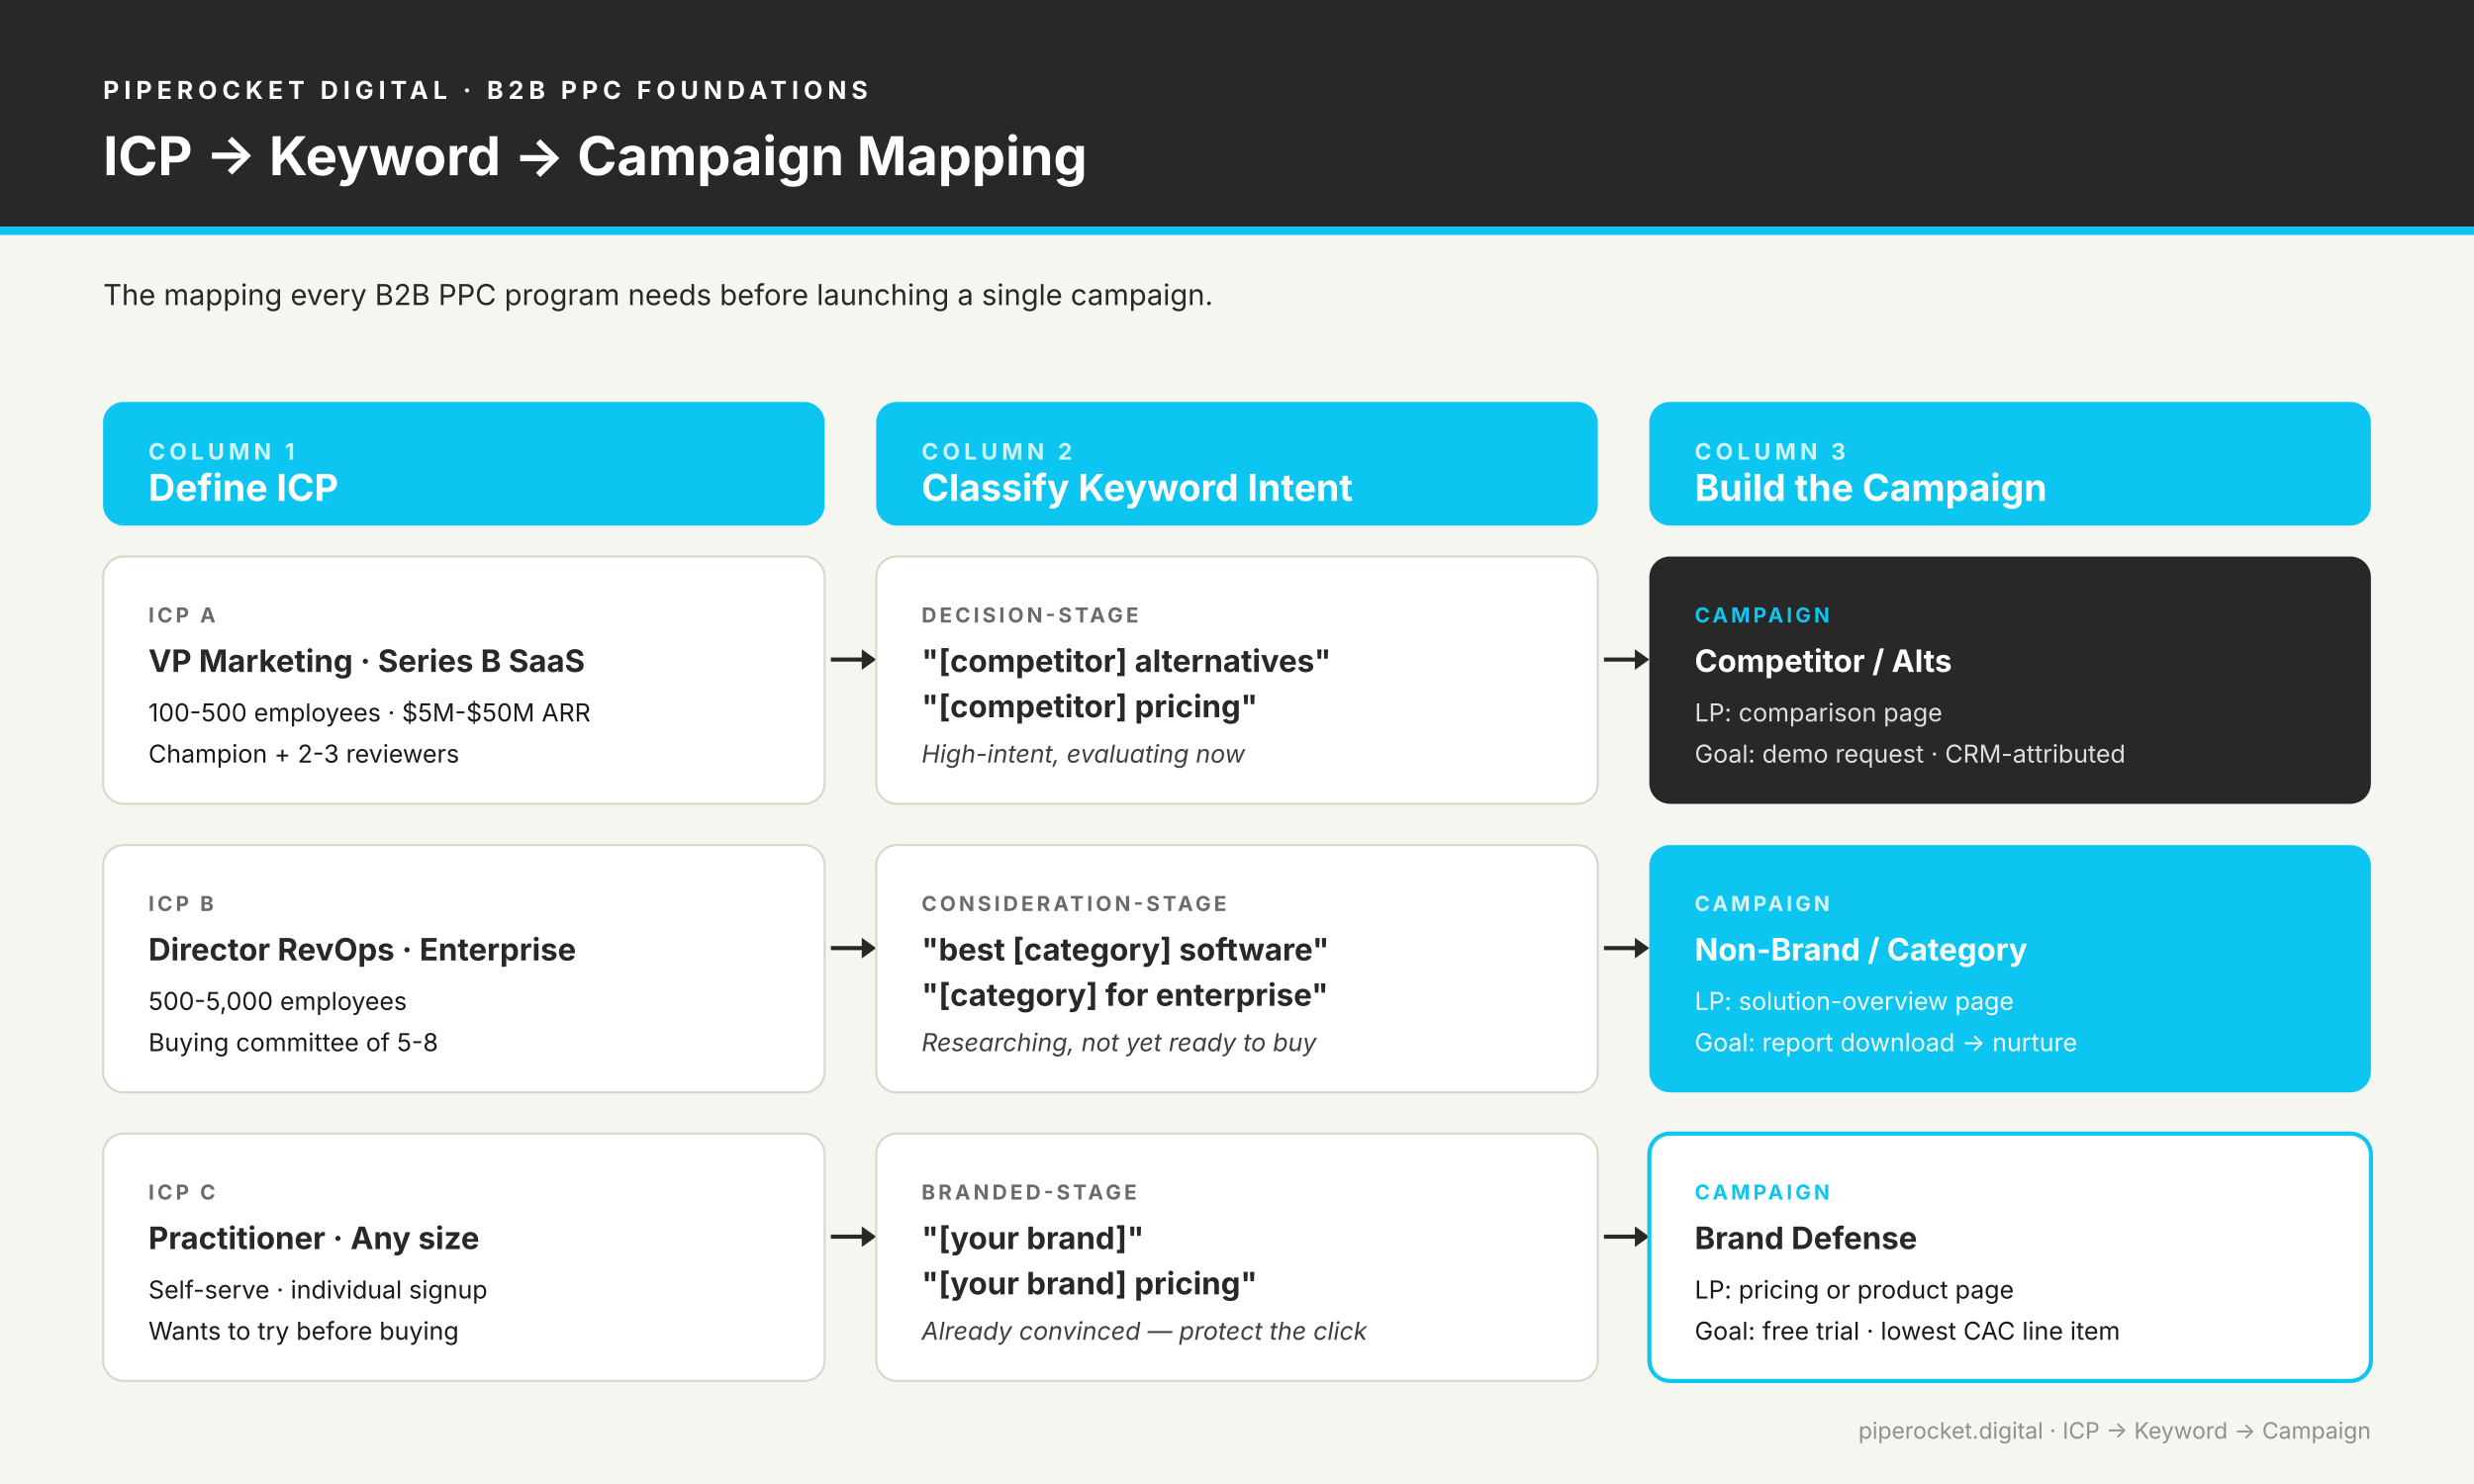
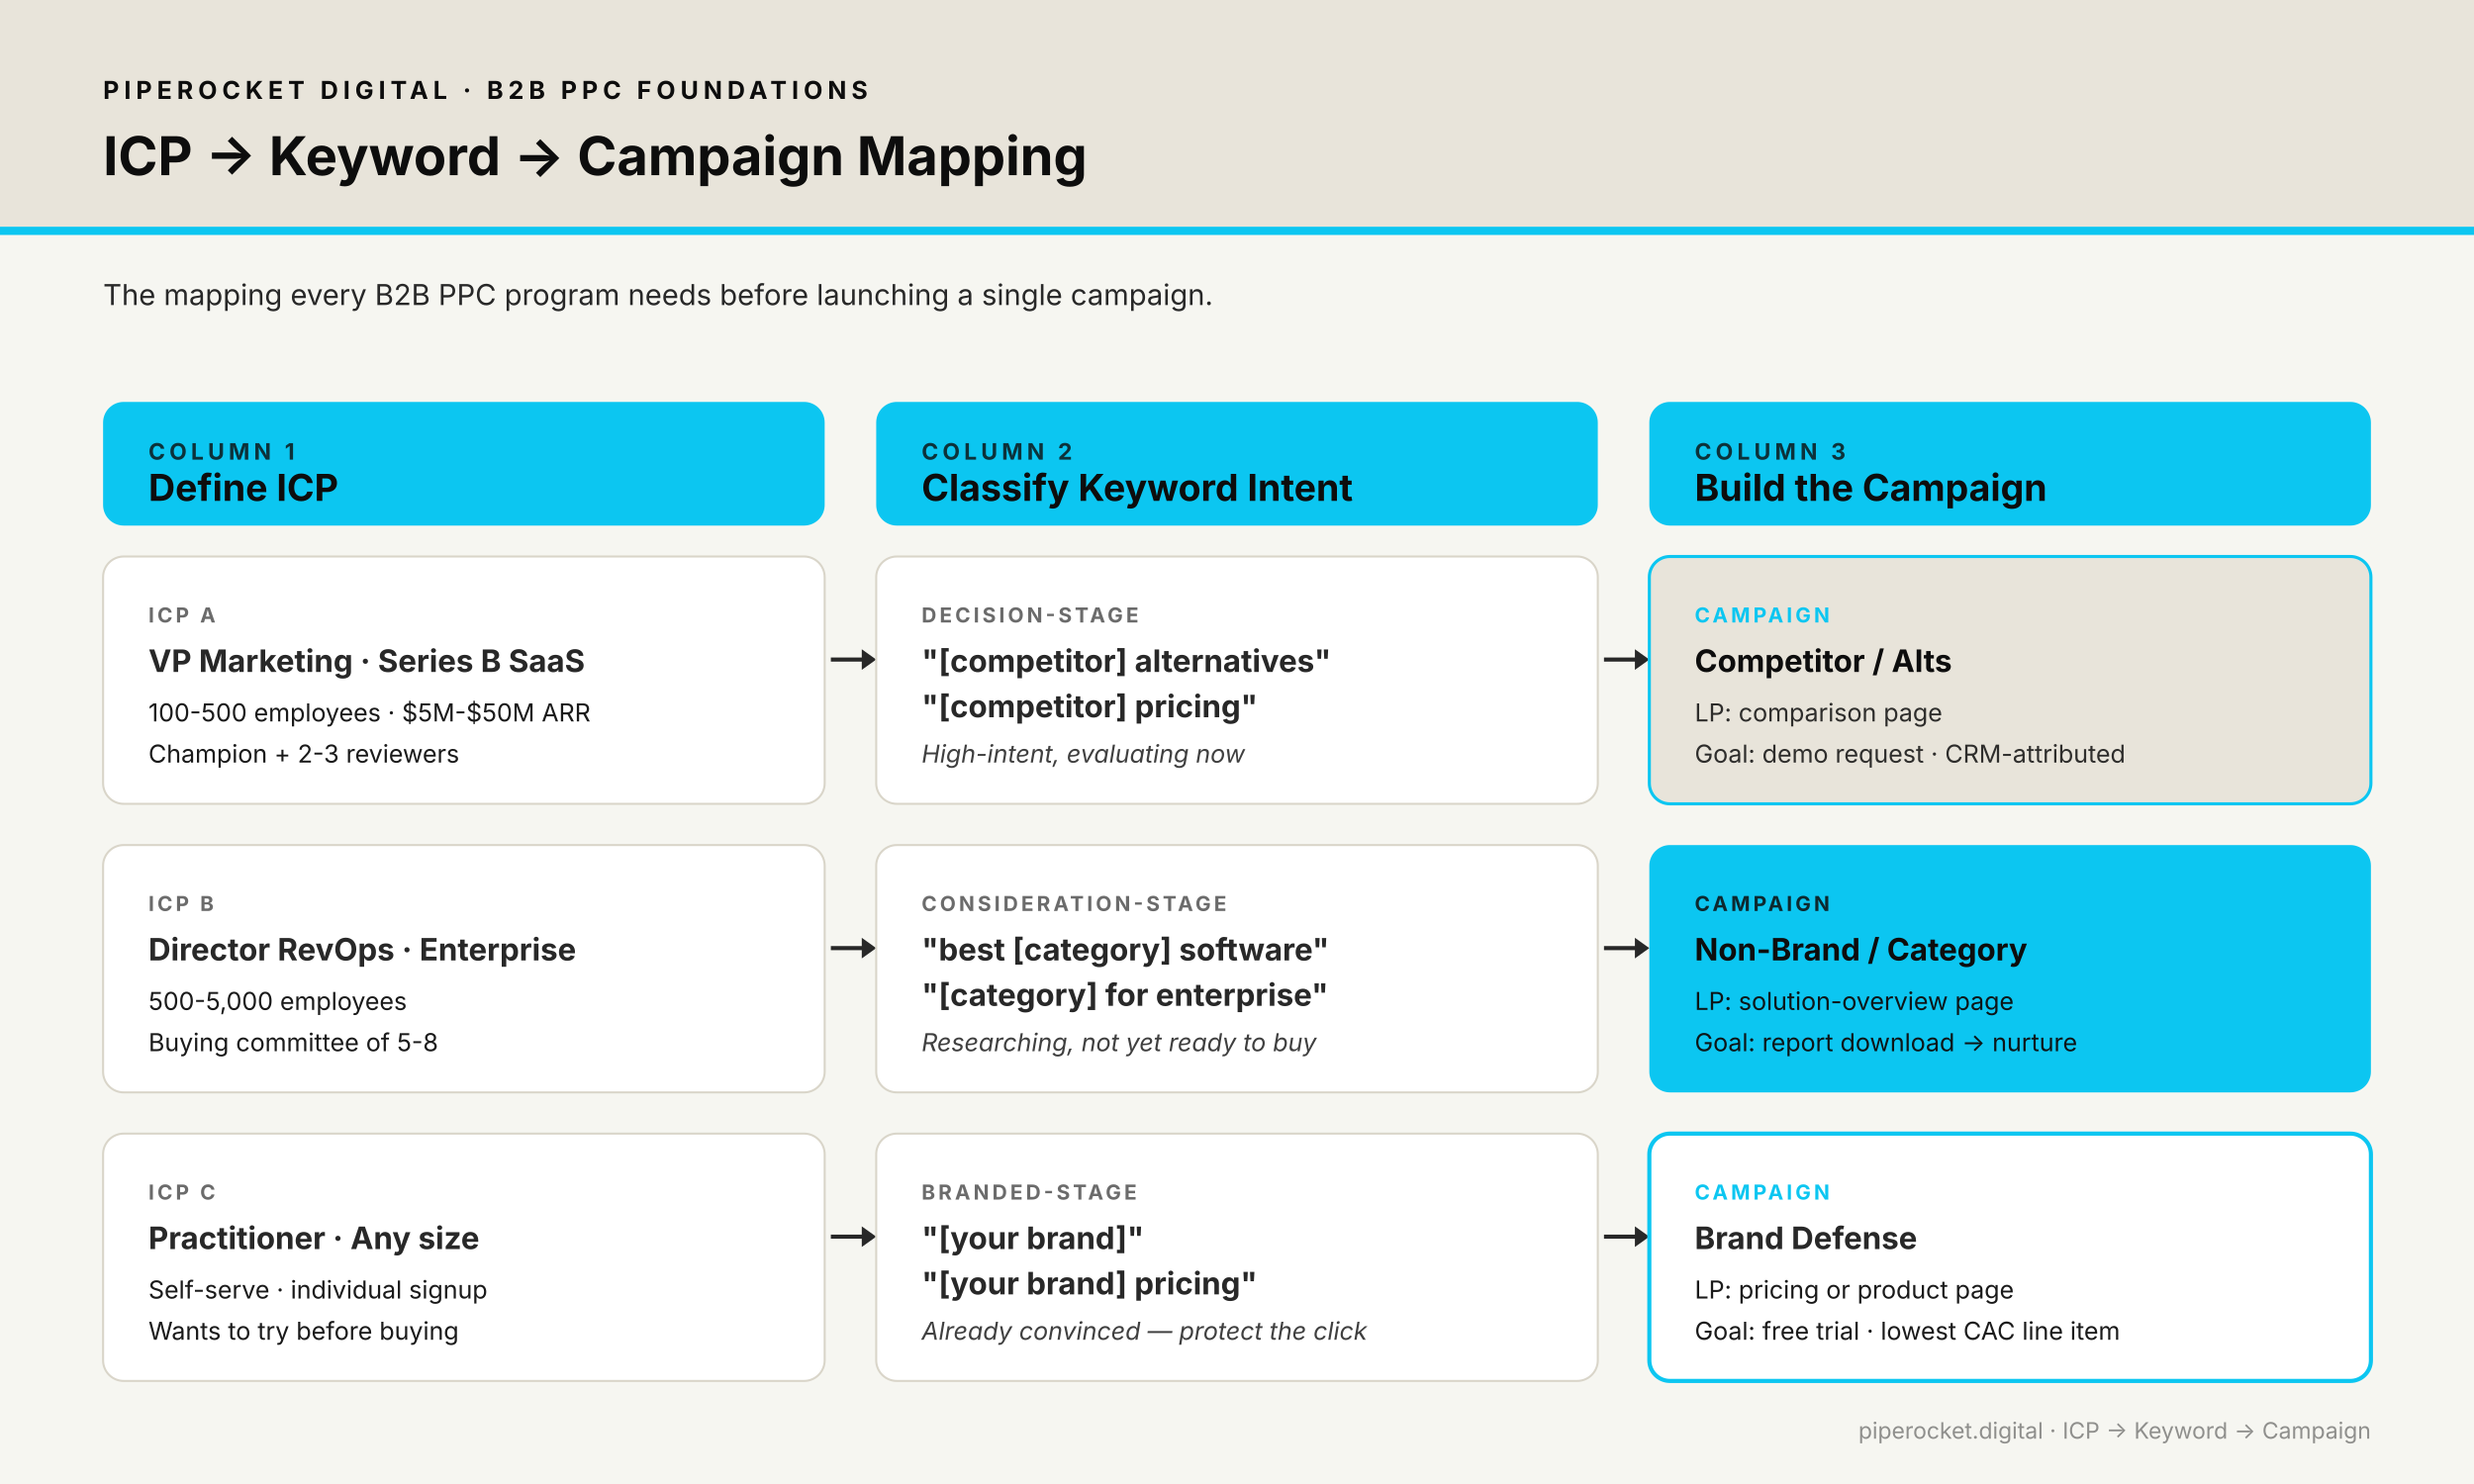
<svg xmlns="http://www.w3.org/2000/svg" viewBox="0 0 1200 720" role="img" aria-labelledby="title-ick desc-ick" font-family="Inter, -apple-system, BlinkMacSystemFont, 'Segoe UI', Arial, sans-serif">
  <rect width="1200" height="720" fill="#F6F6F1" />
-   <rect x="0" y="0" width="1200" height="110" fill="#282828" />
-   <text x="50" y="48" fill="#ffffff" font-size="12" font-weight="700" letter-spacing="2.4">PIPEROCKET DIGITAL · B2B PPC FOUNDATIONS</text>
-   <text x="50" y="85" fill="#ffffff" font-size="26" font-weight="700">ICP → Keyword → Campaign Mapping</text>
+   <rect x="0" y="0" width="1200" height="110" fill="#E8E4DA" />
+   <text x="50" y="48" fill="#0D0D0D" font-size="12" font-weight="700" letter-spacing="2.4">PIPEROCKET DIGITAL · B2B PPC FOUNDATIONS</text>
+   <text x="50" y="85" fill="#0D0D0D" font-size="26" font-weight="700">ICP → Keyword → Campaign Mapping</text>
  <rect x="0" y="110" width="1200" height="4" fill="#0CC6F1" />
  <text x="50" y="148" fill="#282828" font-size="14">The mapping every B2B PPC program needs before launching a single campaign.</text>
  <g transform="translate(50, 195)">
    <rect width="350" height="60" rx="10" fill="#0CC6F1" />
-     <text x="22" y="28" fill="rgba(255,255,255,0.8)" font-size="11" font-weight="700" letter-spacing="2">COLUMN 1</text>
-     <text x="22" y="48" fill="#ffffff" font-size="18" font-weight="700">Define ICP</text>
+     <text x="22" y="28" fill="rgba(13, 13, 13, 0.8)" font-size="11" font-weight="700" letter-spacing="2">COLUMN 1</text>
+     <text x="22" y="48" fill="#0D0D0D" font-size="18" font-weight="700">Define ICP</text>
  </g>
  <g transform="translate(425, 195)">
    <rect width="350" height="60" rx="10" fill="#0CC6F1" />
-     <text x="22" y="28" fill="rgba(255,255,255,0.8)" font-size="11" font-weight="700" letter-spacing="2">COLUMN 2</text>
-     <text x="22" y="48" fill="#ffffff" font-size="18" font-weight="700">Classify Keyword Intent</text>
+     <text x="22" y="28" fill="rgba(13, 13, 13, 0.8)" font-size="11" font-weight="700" letter-spacing="2">COLUMN 2</text>
+     <text x="22" y="48" fill="#0D0D0D" font-size="18" font-weight="700">Classify Keyword Intent</text>
  </g>
  <g transform="translate(800, 195)">
    <rect width="350" height="60" rx="10" fill="#0CC6F1" />
-     <text x="22" y="28" fill="rgba(255,255,255,0.8)" font-size="11" font-weight="700" letter-spacing="2">COLUMN 3</text>
-     <text x="22" y="48" fill="#ffffff" font-size="18" font-weight="700">Build the Campaign</text>
+     <text x="22" y="28" fill="rgba(13, 13, 13, 0.8)" font-size="11" font-weight="700" letter-spacing="2">COLUMN 3</text>
+     <text x="22" y="48" fill="#0D0D0D" font-size="18" font-weight="700">Build the Campaign</text>
  </g>
  <g transform="translate(50, 270)">
    <rect width="350" height="120" rx="10" fill="#ffffff" stroke="#D9D5C9" />
    <text x="22" y="32" fill="#6B6B6B" font-size="10" font-weight="700" letter-spacing="1.5">ICP A</text>
    <text x="22" y="56" fill="#282828" font-size="15" font-weight="700">VP Marketing · Series B SaaS</text>
    <text x="22" y="80" fill="#1A1A1A" font-size="12">100-500 employees · $5M-$50M ARR</text>
    <text x="22" y="100" fill="#1A1A1A" font-size="12">Champion + 2-3 reviewers</text>
  </g>
  <g transform="translate(403, 320)">
    <line x1="0" y1="0" x2="20" y2="0" stroke="#282828" stroke-width="2" />
    <polygon points="15,-5 22,0 15,5" fill="#282828" />
  </g>
  <g transform="translate(425, 270)">
    <rect width="350" height="120" rx="10" fill="#ffffff" stroke="#D9D5C9" />
    <text x="22" y="32" fill="#6B6B6B" font-size="10" font-weight="700" letter-spacing="1.5">DECISION-STAGE</text>
    <text x="22" y="56" fill="#282828" font-size="15" font-weight="700">"[competitor] alternatives"</text>
    <text x="22" y="78" fill="#282828" font-size="15" font-weight="700">"[competitor] pricing"</text>
    <text x="22" y="100" fill="#3F3F3F" font-size="12" font-style="italic">High-intent, evaluating now</text>
  </g>
  <g transform="translate(778, 320)">
    <line x1="0" y1="0" x2="20" y2="0" stroke="#282828" stroke-width="2" />
    <polygon points="15,-5 22,0 15,5" fill="#282828" />
  </g>
  <g transform="translate(800, 270)">
-     <rect width="350" height="120" rx="10" fill="#282828" />
+     <rect width="350" height="120" rx="10" fill="#E8E4DA" stroke="#0CC6F1" stroke-width="1.5" />
    <text x="22" y="32" fill="#0CC6F1" font-size="10" font-weight="700" letter-spacing="1.5">CAMPAIGN</text>
-     <text x="22" y="56" fill="#ffffff" font-size="15" font-weight="700">Competitor / Alts</text>
-     <text x="22" y="80" fill="rgba(255,255,255,0.85)" font-size="12">LP: comparison page</text>
-     <text x="22" y="100" fill="rgba(255,255,255,0.85)" font-size="12">Goal: demo request · CRM-attributed</text>
+     <text x="22" y="56" fill="#0D0D0D" font-size="15" font-weight="700">Competitor / Alts</text>
+     <text x="22" y="80" fill="rgba(13, 13, 13, 0.85)" font-size="12">LP: comparison page</text>
+     <text x="22" y="100" fill="rgba(13, 13, 13, 0.85)" font-size="12">Goal: demo request · CRM-attributed</text>
  </g>
  <g transform="translate(50, 410)">
    <rect width="350" height="120" rx="10" fill="#ffffff" stroke="#D9D5C9" />
    <text x="22" y="32" fill="#6B6B6B" font-size="10" font-weight="700" letter-spacing="1.5">ICP B</text>
    <text x="22" y="56" fill="#282828" font-size="15" font-weight="700">Director RevOps · Enterprise</text>
    <text x="22" y="80" fill="#1A1A1A" font-size="12">500-5,000 employees</text>
    <text x="22" y="100" fill="#1A1A1A" font-size="12">Buying committee of 5-8</text>
  </g>
  <g transform="translate(403, 460)">
    <line x1="0" y1="0" x2="20" y2="0" stroke="#282828" stroke-width="2" />
    <polygon points="15,-5 22,0 15,5" fill="#282828" />
  </g>
  <g transform="translate(425, 410)">
    <rect width="350" height="120" rx="10" fill="#ffffff" stroke="#D9D5C9" />
    <text x="22" y="32" fill="#6B6B6B" font-size="10" font-weight="700" letter-spacing="1.5">CONSIDERATION-STAGE</text>
    <text x="22" y="56" fill="#282828" font-size="15" font-weight="700">"best [category] software"</text>
    <text x="22" y="78" fill="#282828" font-size="15" font-weight="700">"[category] for enterprise"</text>
    <text x="22" y="100" fill="#3F3F3F" font-size="12" font-style="italic">Researching, not yet ready to buy</text>
  </g>
  <g transform="translate(778, 460)">
    <line x1="0" y1="0" x2="20" y2="0" stroke="#282828" stroke-width="2" />
    <polygon points="15,-5 22,0 15,5" fill="#282828" />
  </g>
  <g transform="translate(800, 410)">
    <rect width="350" height="120" rx="10" fill="#0CC6F1" />
-     <text x="22" y="32" fill="rgba(255,255,255,0.85)" font-size="10" font-weight="700" letter-spacing="1.5">CAMPAIGN</text>
-     <text x="22" y="56" fill="#ffffff" font-size="15" font-weight="700">Non-Brand / Category</text>
-     <text x="22" y="80" fill="rgba(255,255,255,0.95)" font-size="12">LP: solution-overview page</text>
-     <text x="22" y="100" fill="rgba(255,255,255,0.95)" font-size="12">Goal: report download → nurture</text>
+     <text x="22" y="32" fill="rgba(13, 13, 13, 0.85)" font-size="10" font-weight="700" letter-spacing="1.5">CAMPAIGN</text>
+     <text x="22" y="56" fill="#0D0D0D" font-size="15" font-weight="700">Non-Brand / Category</text>
+     <text x="22" y="80" fill="rgba(13, 13, 13, 0.95)" font-size="12">LP: solution-overview page</text>
+     <text x="22" y="100" fill="rgba(13, 13, 13, 0.95)" font-size="12">Goal: report download → nurture</text>
  </g>
  <g transform="translate(50, 550)">
    <rect width="350" height="120" rx="10" fill="#ffffff" stroke="#D9D5C9" />
    <text x="22" y="32" fill="#6B6B6B" font-size="10" font-weight="700" letter-spacing="1.5">ICP C</text>
    <text x="22" y="56" fill="#282828" font-size="15" font-weight="700">Practitioner · Any size</text>
    <text x="22" y="80" fill="#1A1A1A" font-size="12">Self-serve · individual signup</text>
    <text x="22" y="100" fill="#1A1A1A" font-size="12">Wants to try before buying</text>
  </g>
  <g transform="translate(403, 600)">
    <line x1="0" y1="0" x2="20" y2="0" stroke="#282828" stroke-width="2" />
    <polygon points="15,-5 22,0 15,5" fill="#282828" />
  </g>
  <g transform="translate(425, 550)">
    <rect width="350" height="120" rx="10" fill="#ffffff" stroke="#D9D5C9" />
    <text x="22" y="32" fill="#6B6B6B" font-size="10" font-weight="700" letter-spacing="1.5">BRANDED-STAGE</text>
    <text x="22" y="56" fill="#282828" font-size="15" font-weight="700">"[your brand]"</text>
    <text x="22" y="78" fill="#282828" font-size="15" font-weight="700">"[your brand] pricing"</text>
    <text x="22" y="100" fill="#3F3F3F" font-size="12" font-style="italic">Already convinced — protect the click</text>
  </g>
  <g transform="translate(778, 600)">
    <line x1="0" y1="0" x2="20" y2="0" stroke="#282828" stroke-width="2" />
    <polygon points="15,-5 22,0 15,5" fill="#282828" />
  </g>
  <g transform="translate(800, 550)">
    <rect width="350" height="120" rx="10" fill="#ffffff" stroke="#0CC6F1" stroke-width="2" />
    <text x="22" y="32" fill="#0CC6F1" font-size="10" font-weight="700" letter-spacing="1.5">CAMPAIGN</text>
    <text x="22" y="56" fill="#282828" font-size="15" font-weight="700">Brand Defense</text>
    <text x="22" y="80" fill="#1A1A1A" font-size="12">LP: pricing or product page</text>
    <text x="22" y="100" fill="#1A1A1A" font-size="12">Goal: free trial · lowest CAC line item</text>
  </g>
  <text x="1150" y="698" fill="rgba(40,40,40,0.5)" font-size="11" text-anchor="end">piperocket.digital · ICP → Keyword → Campaign</text>
</svg>
